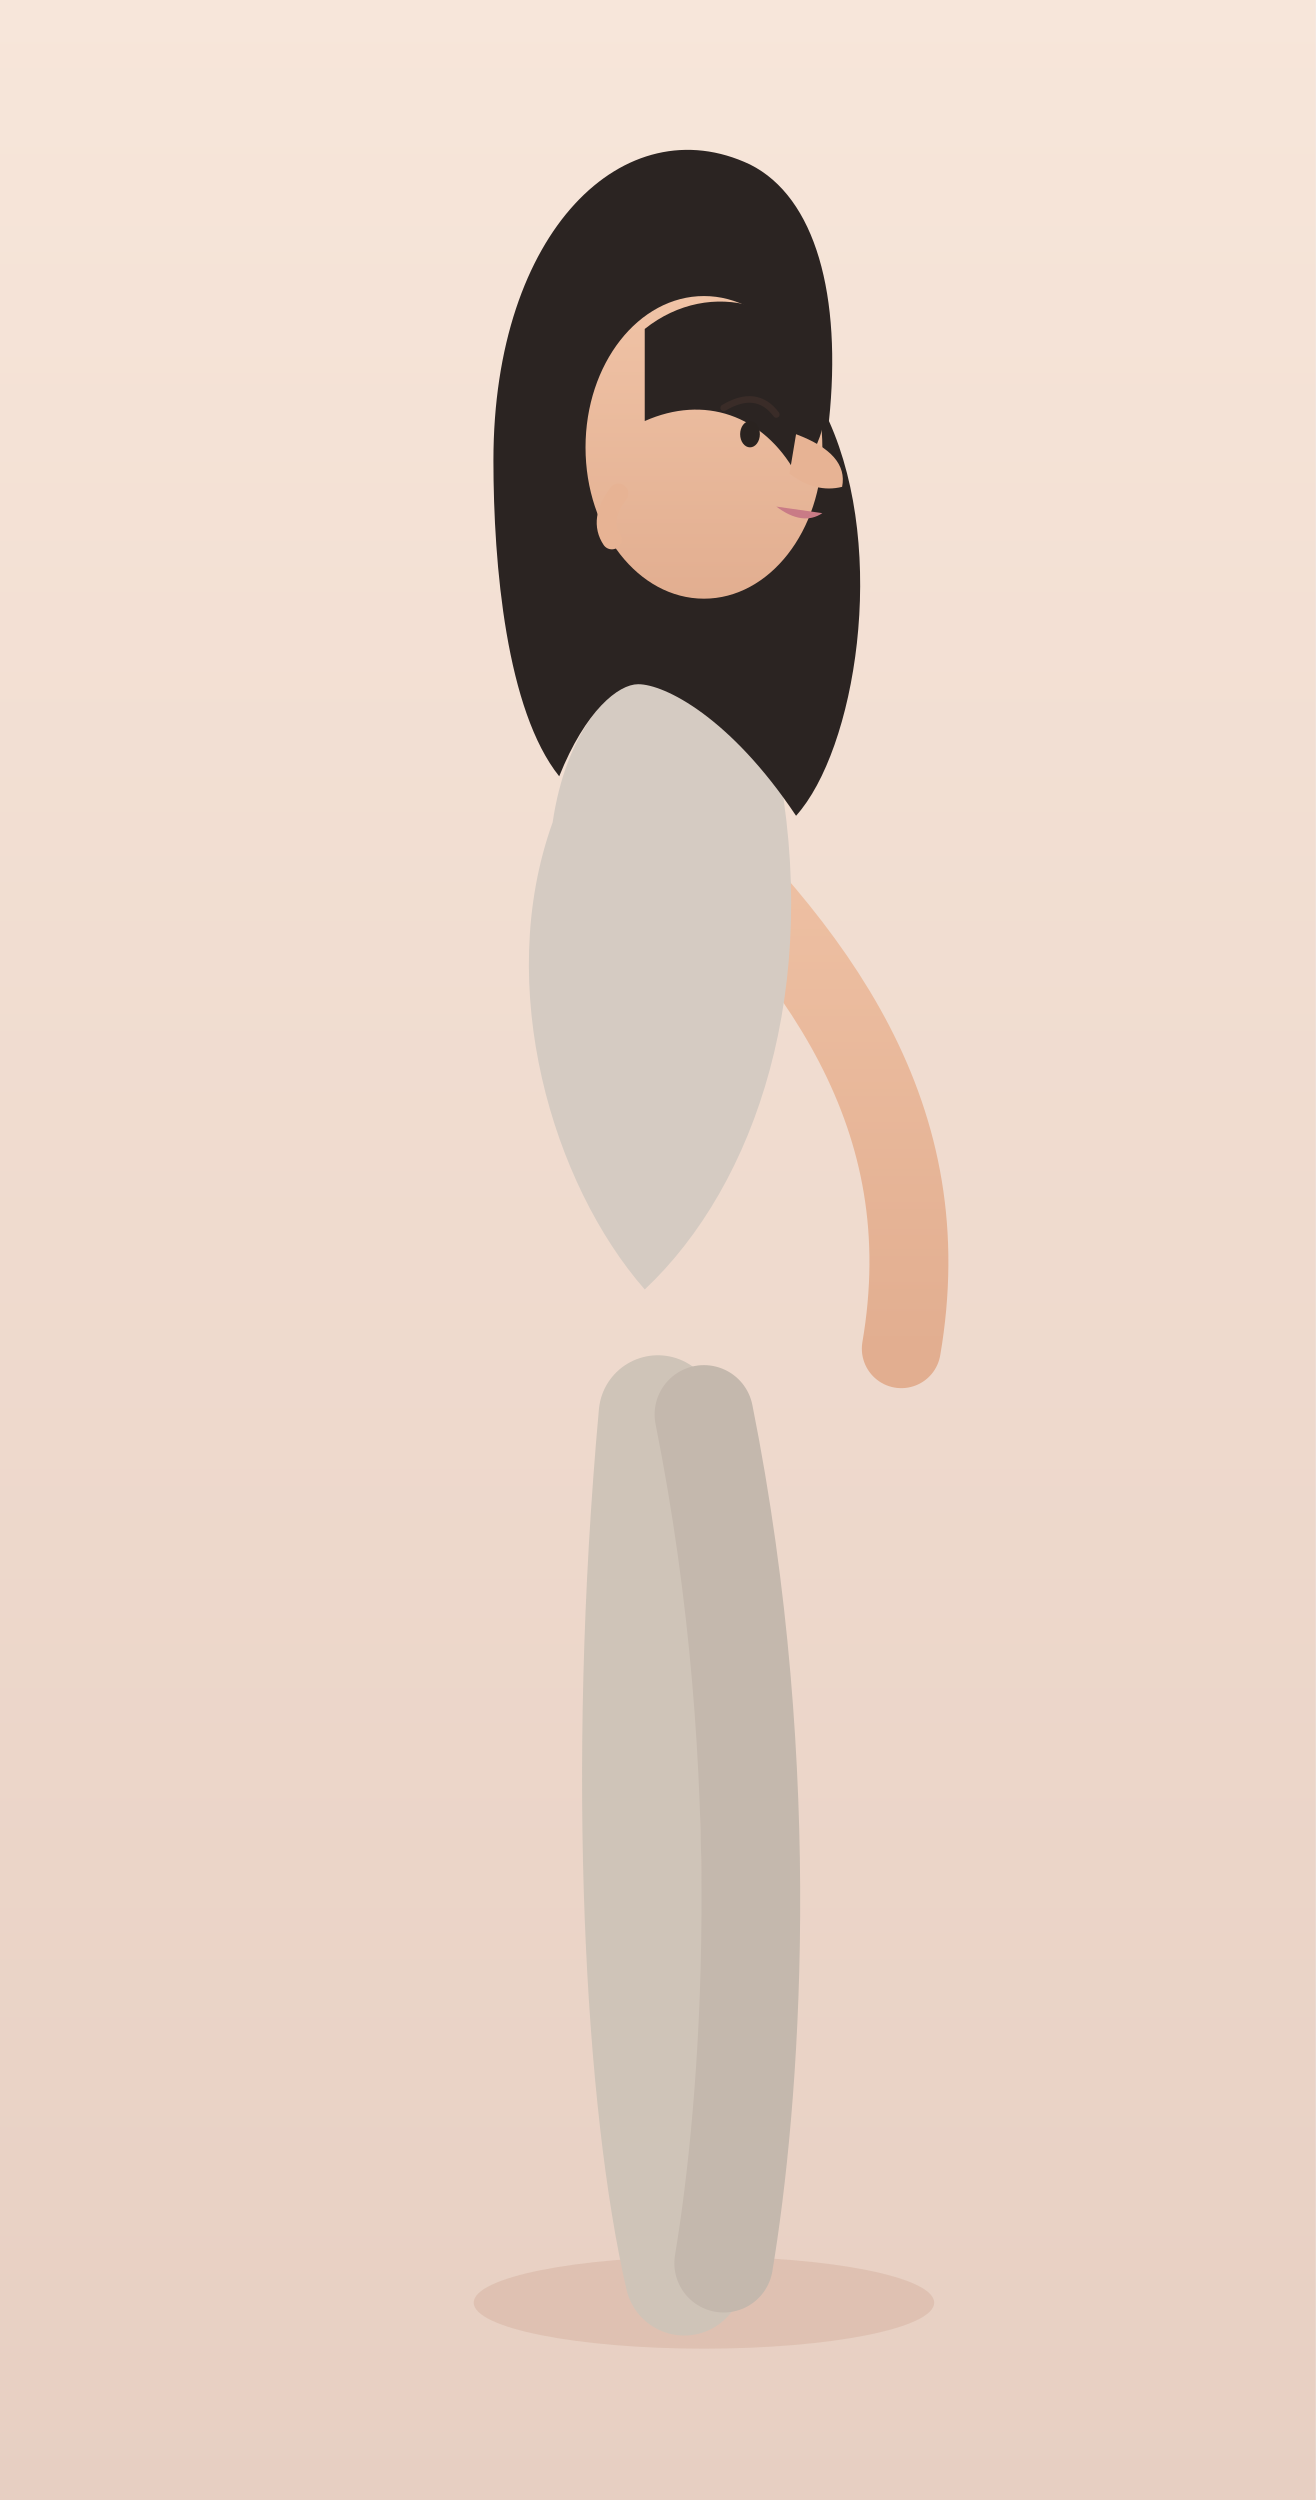
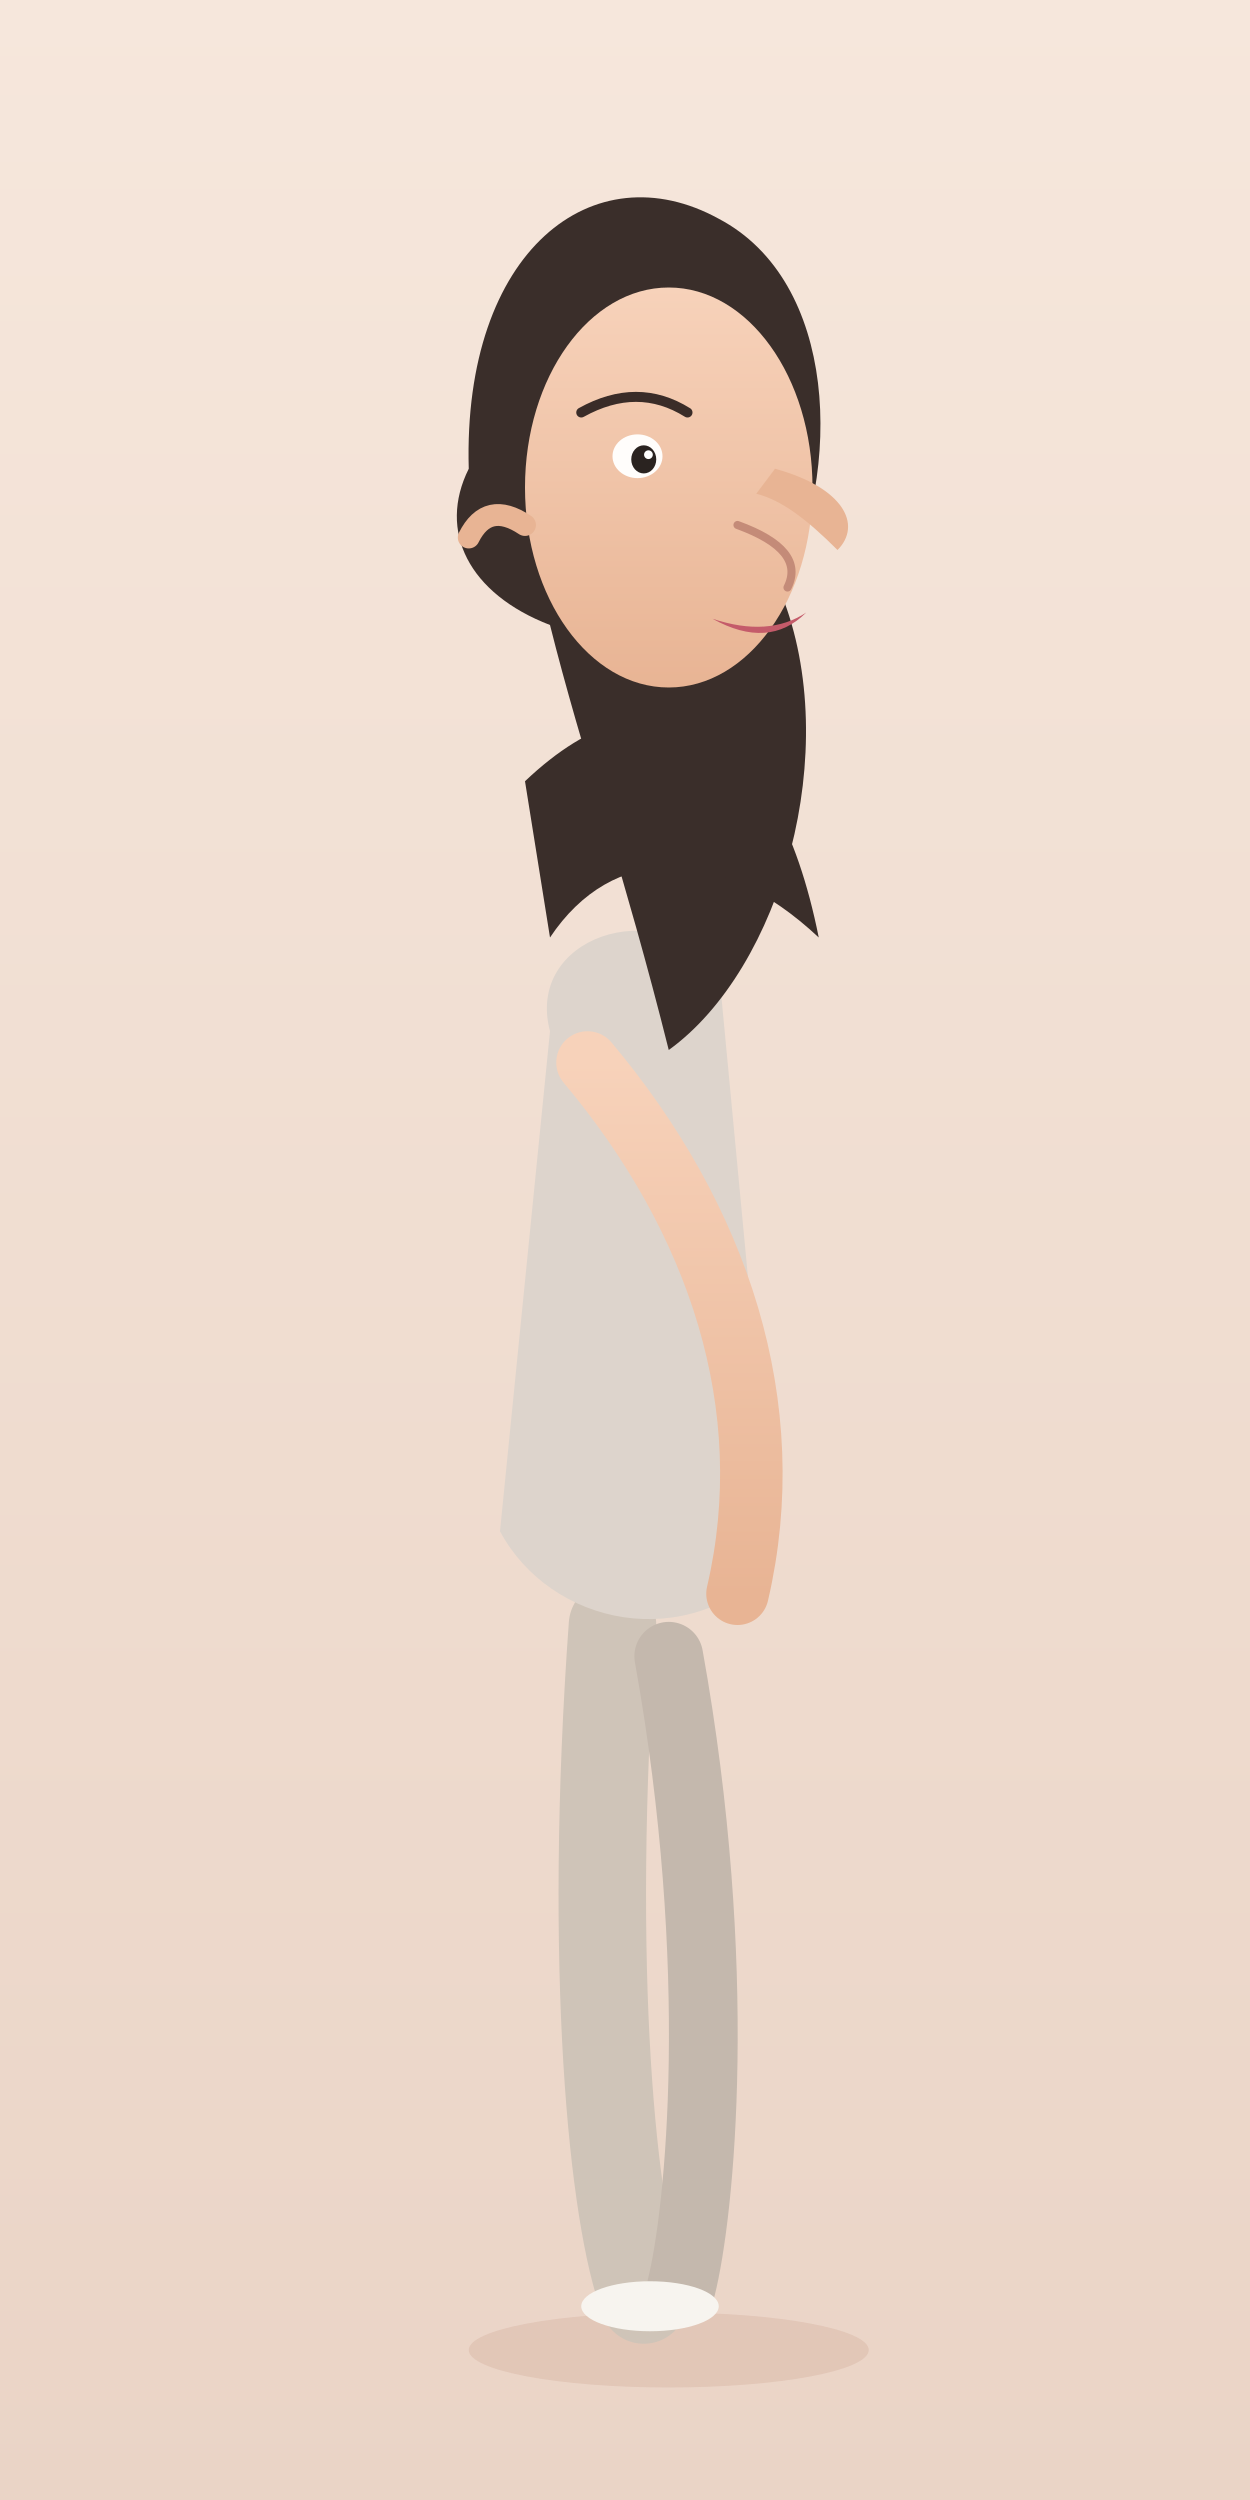
- <svg xmlns="http://www.w3.org/2000/svg" viewBox="0 0 400 760" width="400" height="760">
+ <svg xmlns="http://www.w3.org/2000/svg" viewBox="0 0 400 800" width="400" height="800">
  <defs>
-     <linearGradient id="studio" x1="0" y1="0" x2="0" y2="1">
-       <stop offset="0" stop-color="#f7e6da" />
-       <stop offset="1" stop-color="#e7cfc2" />
+     <linearGradient id="bg" x1="0" y1="0" x2="0" y2="1">
+       <stop offset="0" stop-color="#f6e7dc" />
+       <stop offset="1" stop-color="#ead4c6" />
    </linearGradient>
    <linearGradient id="skin" x1="0" y1="0" x2="0" y2="1">
-       <stop offset="0" stop-color="#f0c3a6" />
-       <stop offset="1" stop-color="#e2ae90" />
+       <stop offset="0" stop-color="#f7d2ba" />
+       <stop offset="1" stop-color="#e8b494" />
    </linearGradient>
  </defs>
-   <rect width="400" height="760" fill="url(#studio)" />
-   <ellipse cx="214" cy="700" rx="70" ry="14" fill="#d7b5a4" opacity="0.55" />
-   <path d="M200 430 C190 540 196 640 208 692" fill="none" stroke="#cfc4b8" stroke-width="36" stroke-linecap="round" />
-   <path d="M214 430 C236 540 228 640 220 688" fill="none" stroke="#c4b8ad" stroke-width="30" stroke-linecap="round" />
-   <path d="M196 240 C250 290 286 340 274 410" fill="none" stroke="url(#skin)" stroke-width="24" stroke-linecap="round" />
-   <path d="M168 250 C150 300 168 360 196 392 C230 360 250 300 236 230 C220 188 176 196 168 250Z" fill="#d5cbc2" />
-   <rect x="196" y="168" width="26" height="30" rx="12" fill="url(#skin)" />
-   <path d="M150 140 c0-70 40-108 78-90 20 10 28 40 24 78 18 40 8 100-10 120-20-30-40-40-48-40-6 0-16 8-24 28-16-20-20-64-20-96z" fill="#2b2422" />
-   <ellipse cx="214" cy="136" rx="36" ry="46" fill="url(#skin)" />
-   <path d="M196 100 c20-16 48-8 54 16 4 18-8 28-8 28-10-18-28-24-46-16z" fill="#2b2422" />
-   <path d="M242 132 q16 6 14 16 q-8 2-16-4" fill="#e7b394" />
-   <ellipse cx="228" cy="132" rx="3" ry="4" fill="#2a2320" />
-   <path d="M220 124 q10-6 16 2" fill="none" stroke="#3a2c28" stroke-width="2" stroke-linecap="round" />
-   <path d="M236 154 q8 6 14 2" fill="#c97b86" />
-   <path d="M188 150 q-6 8-2 14" fill="none" stroke="#e7b394" stroke-width="6" stroke-linecap="round" />
+   <rect width="400" height="800" fill="url(#bg)" />
+   <ellipse cx="214" cy="752" rx="64" ry="12" fill="#d7b5a4" opacity="0.45" />
+   <path d="M196 520 C188 630 196 710 206 736" fill="none" stroke="#cfc4b8" stroke-width="28" stroke-linecap="round" />
+   <path d="M214 530 C232 630 224 708 218 732" fill="none" stroke="#c4b8ad" stroke-width="22" stroke-linecap="round" />
+   <ellipse cx="208" cy="738" rx="22" ry="8" fill="#f7f4ef" />
+   <path d="M176 330 C168 300 210 286 230 310 L248 500 C220 530 176 520 160 490 Z" fill="#ddd4cc" />
+   <path d="M188 340 C230 390 250 450 236 510" fill="none" stroke="url(#skin)" stroke-width="20" stroke-linecap="round" />
+   <rect x="196" y="236" width="28" height="46" rx="12" fill="url(#skin)" />
+   <path d="M150 150 C148 80 190 48 230 70 C268 90 270 150 250 190 C270 240 250 310 214 336 C200 280 186 240 176 200 C150 190 140 170 150 150Z" fill="#3a2e2a" />
+   <path d="M168 250 C210 210 248 230 262 300 C230 270 196 270 176 300Z" fill="#3a2e2a" />
+   <path d="M196 118 C214 86 252 96 262 132 C248 112 220 108 196 124Z" fill="#3a2e2a" />
+   <ellipse cx="214" cy="156" rx="46" ry="64" fill="url(#skin)" />
+   <path d="M248 150 C270 156 276 168 268 176 C258 166 250 160 242 158" fill="#e8b494" />
+   <path d="M186 132 Q204 122 220 132" fill="none" stroke="#3a2c28" stroke-width="3.2" stroke-linecap="round" />
+   <ellipse cx="204" cy="146" rx="8" ry="7" fill="#fffdfb" />
+   <ellipse cx="206" cy="147" rx="4" ry="4.5" fill="#2a2320" />
+   <circle cx="207.5" cy="145.5" r="1.4" fill="#fff" />
+   <path d="M236 168 Q258 176 252 188" fill="none" stroke="#c48b78" stroke-width="2.6" stroke-linecap="round" />
+   <path d="M228 198 Q246 208 258 196 Q246 204 228 198Z" fill="#c45b6a" />
+   <path d="M168 168 Q156 160 150 172" fill="none" stroke="#e8b494" stroke-width="7" stroke-linecap="round" />
</svg>
